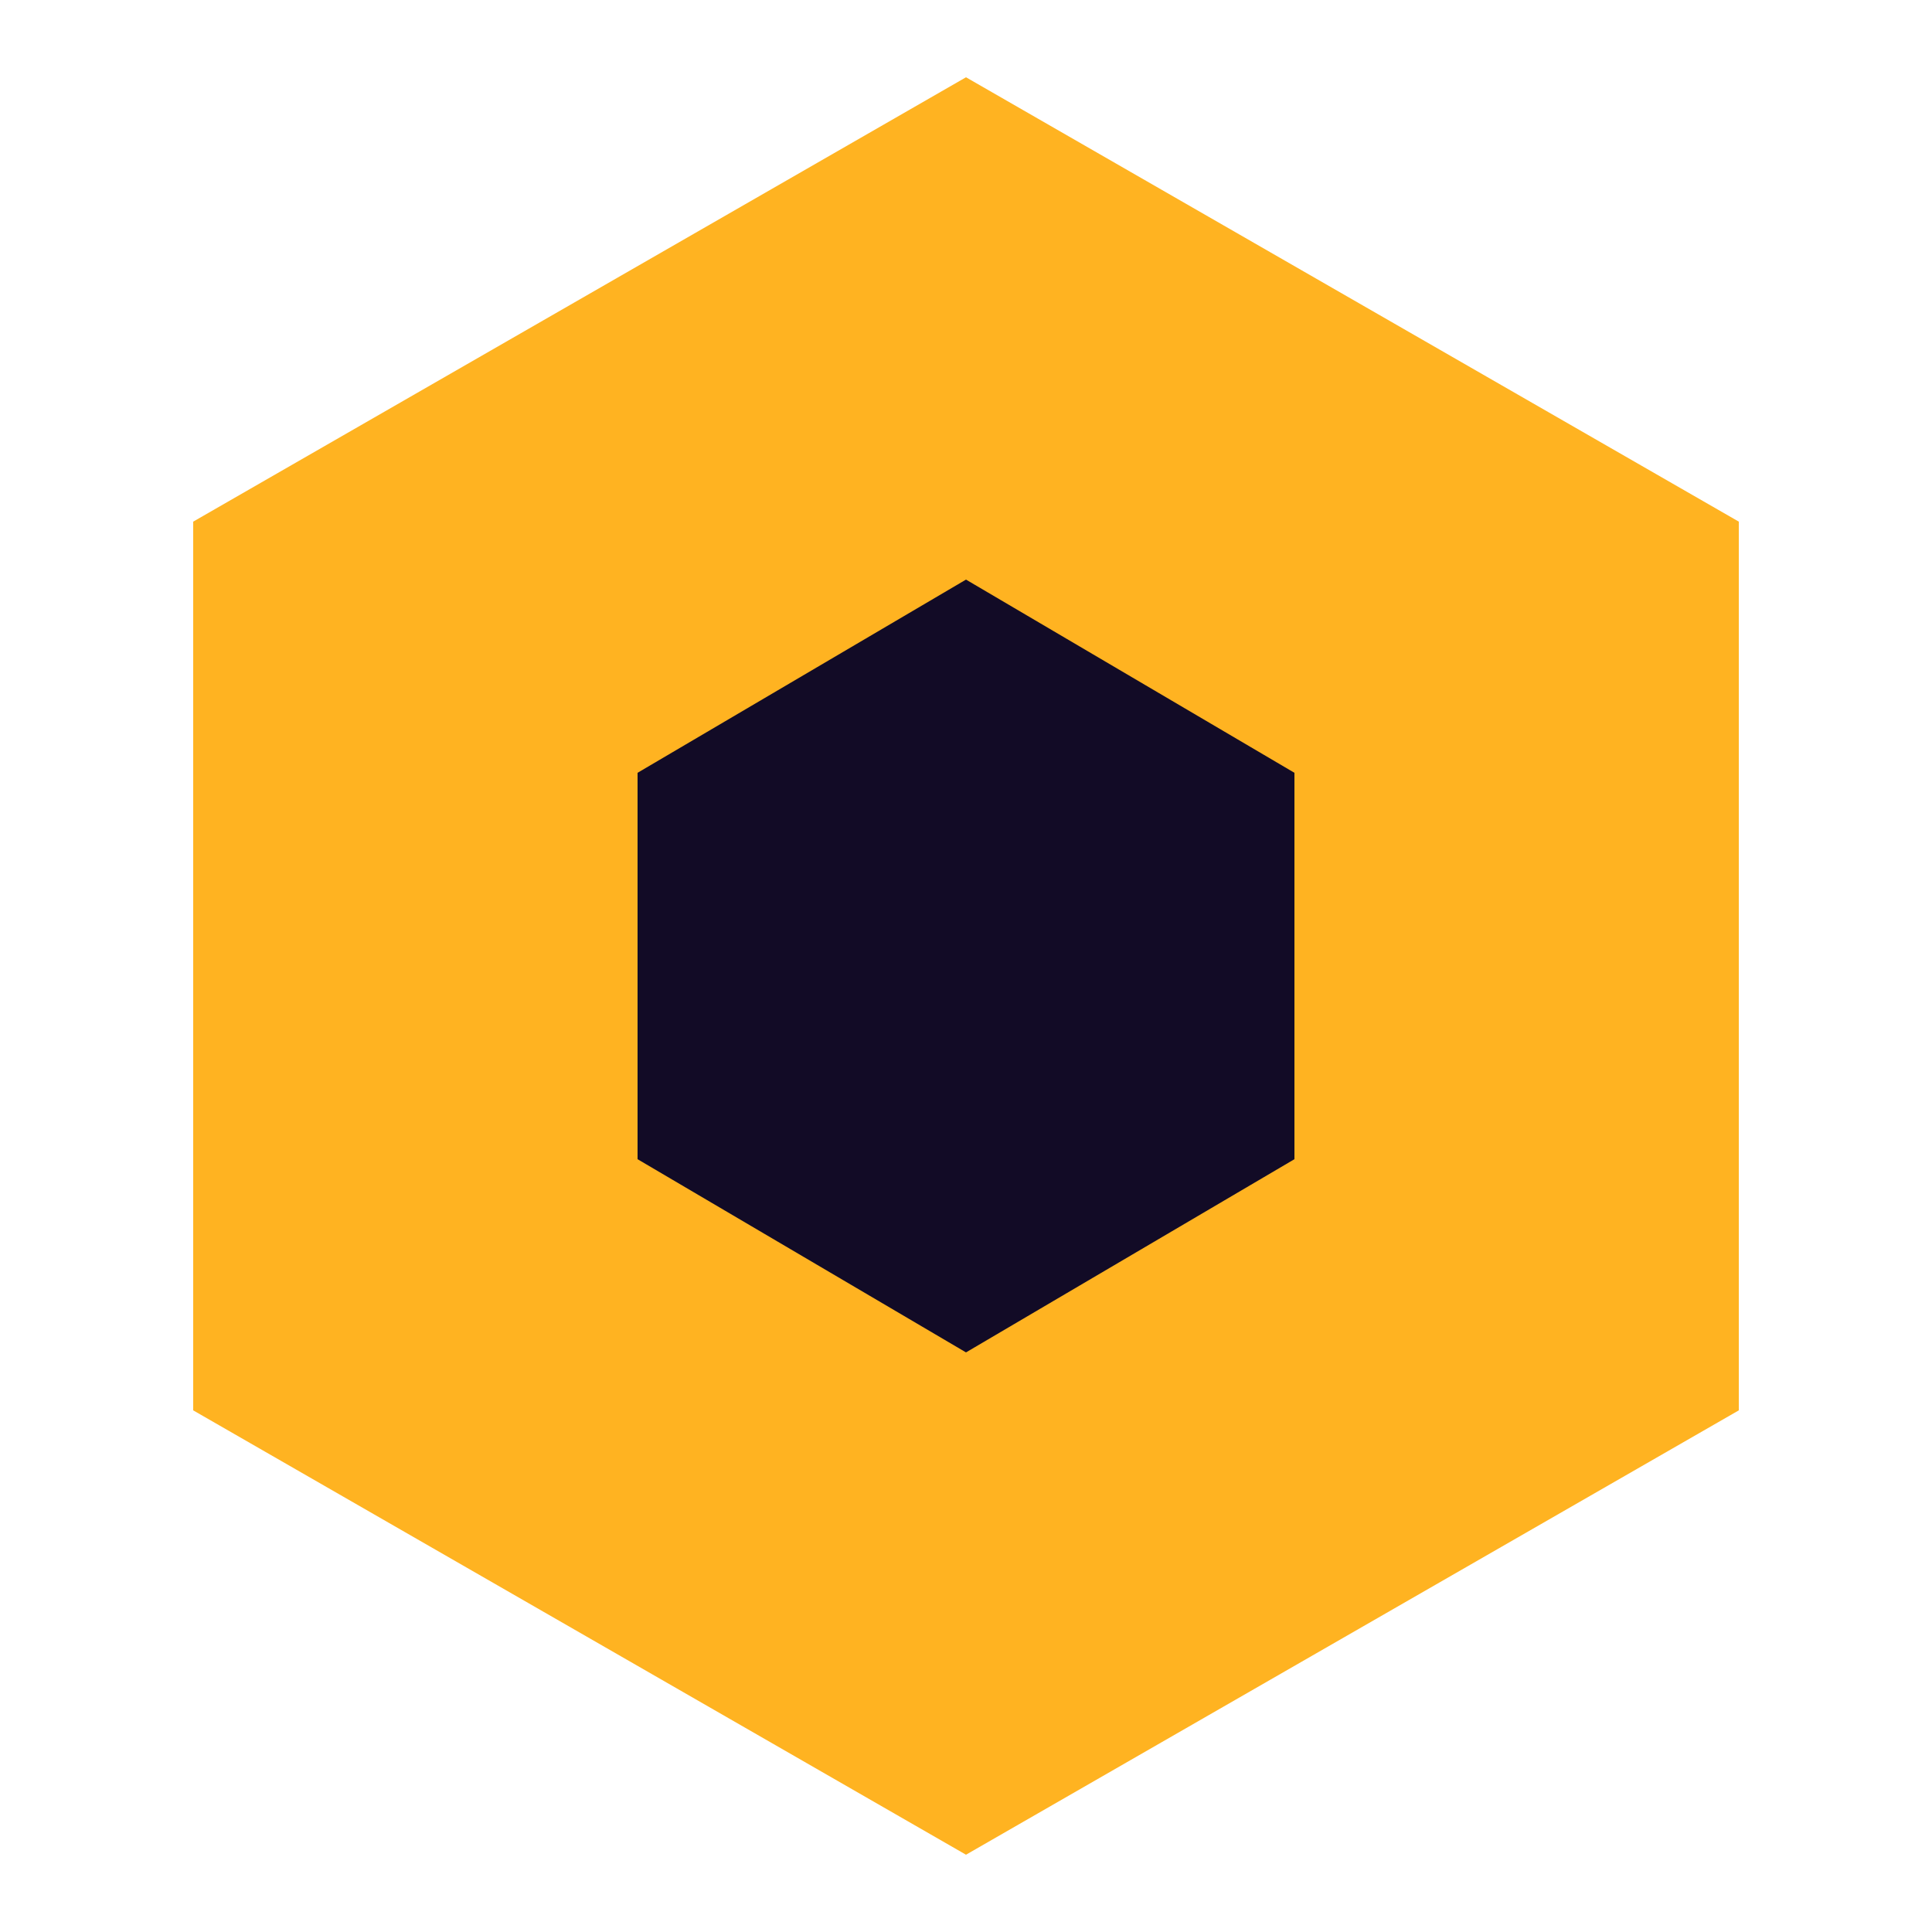
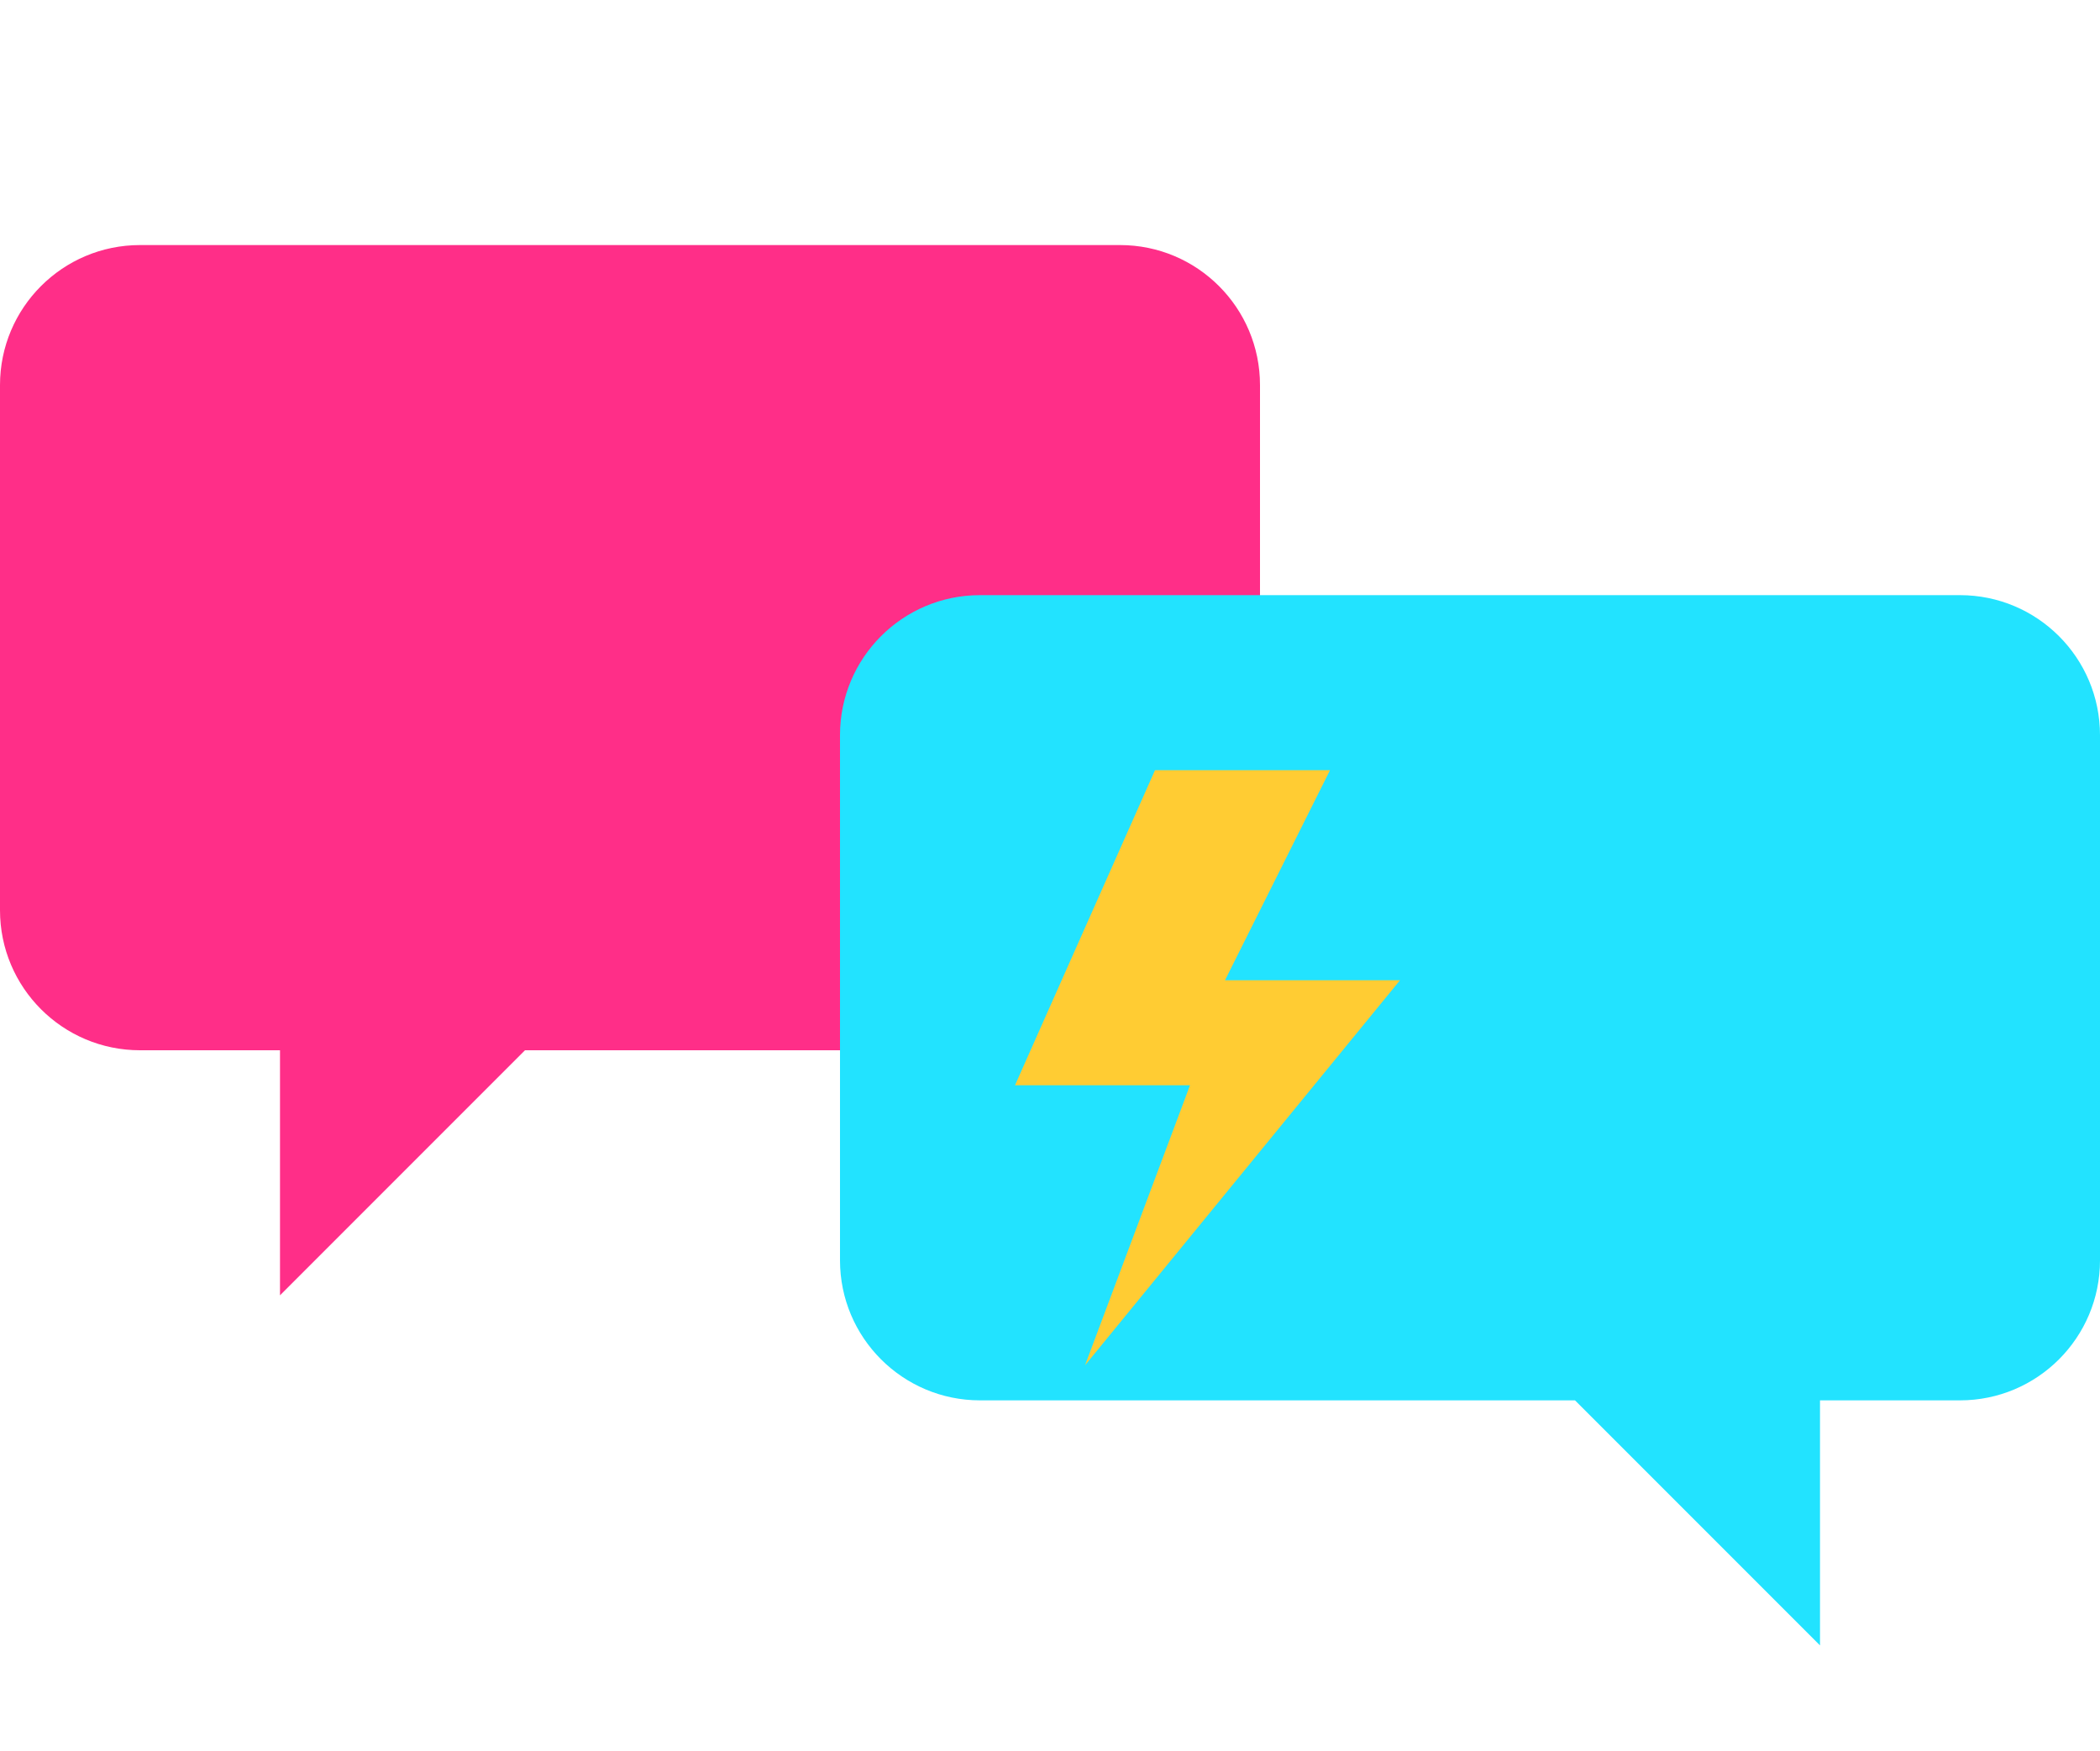
- <svg xmlns="http://www.w3.org/2000/svg" viewBox="0 0 100 100">
-   <polygon points="50,4 90,27 90,73 50,96 10,73 10,27" fill="#ffb321" />
-   <polygon points="50,30 67,40 67,60 50,70 33,60 33,40" fill="#120b26" />
+ <svg xmlns="http://www.w3.org/2000/svg" viewBox="0 0 120 100">
+   <path d="M8 14h56a8 8 0 0 1 8 8v30a8 8 0 0 1-8 8H30l-14 14V60h-8a8 8 0 0 1-8-8V22a8 8 0 0 1 8-8z" fill="#ff2e88" />
+   <path d="M112 34H56a8 8 0 0 0-8 8v30a8 8 0 0 0 8 8h34l14 14V80h8a8 8 0 0 0 8-8V42a8 8 0 0 0-8-8z" fill="#22e3ff" />
+   <path d="M66 44l-8 18h10l-6 16 18-22H70l6-12z" fill="#ffcc33" />
</svg>
